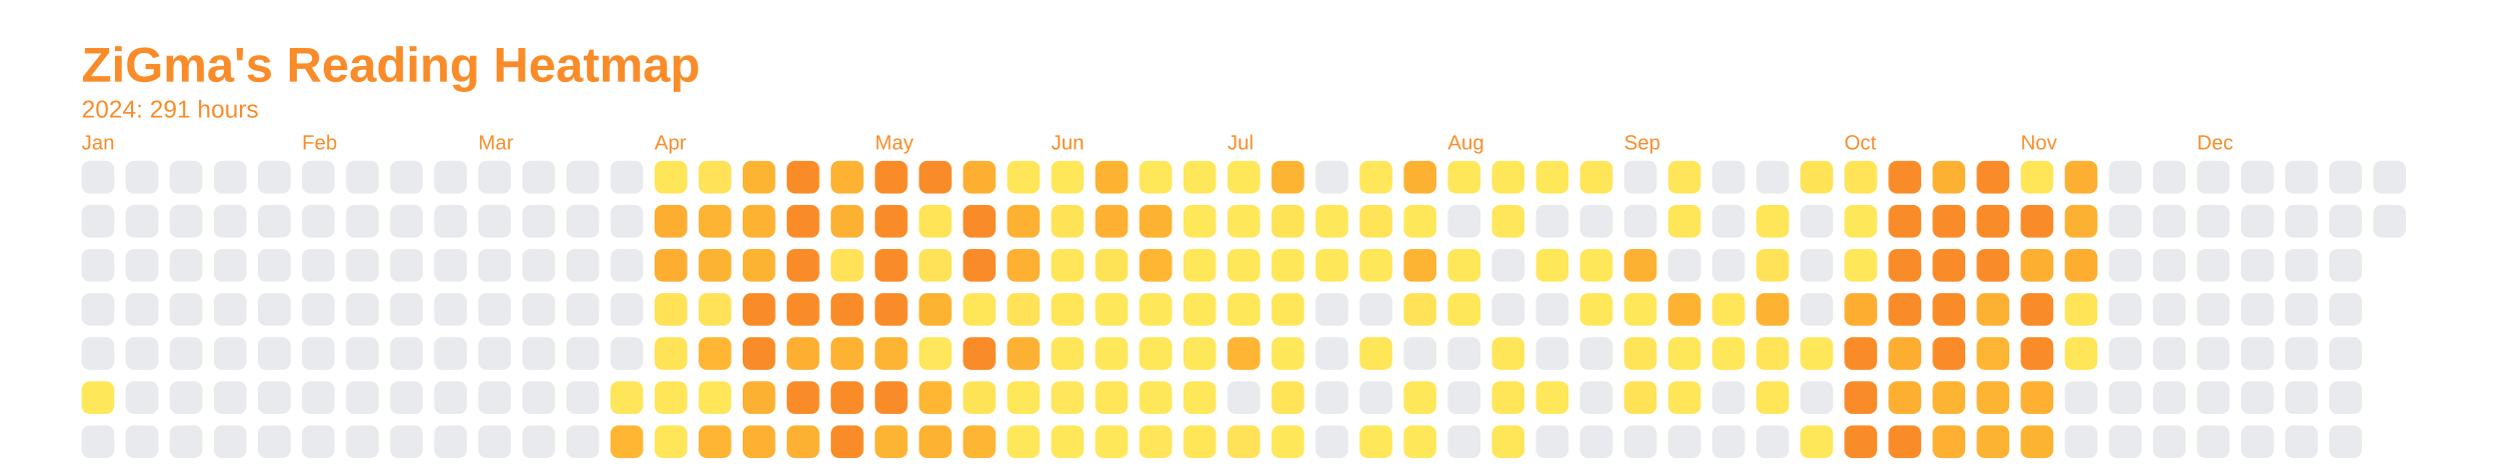
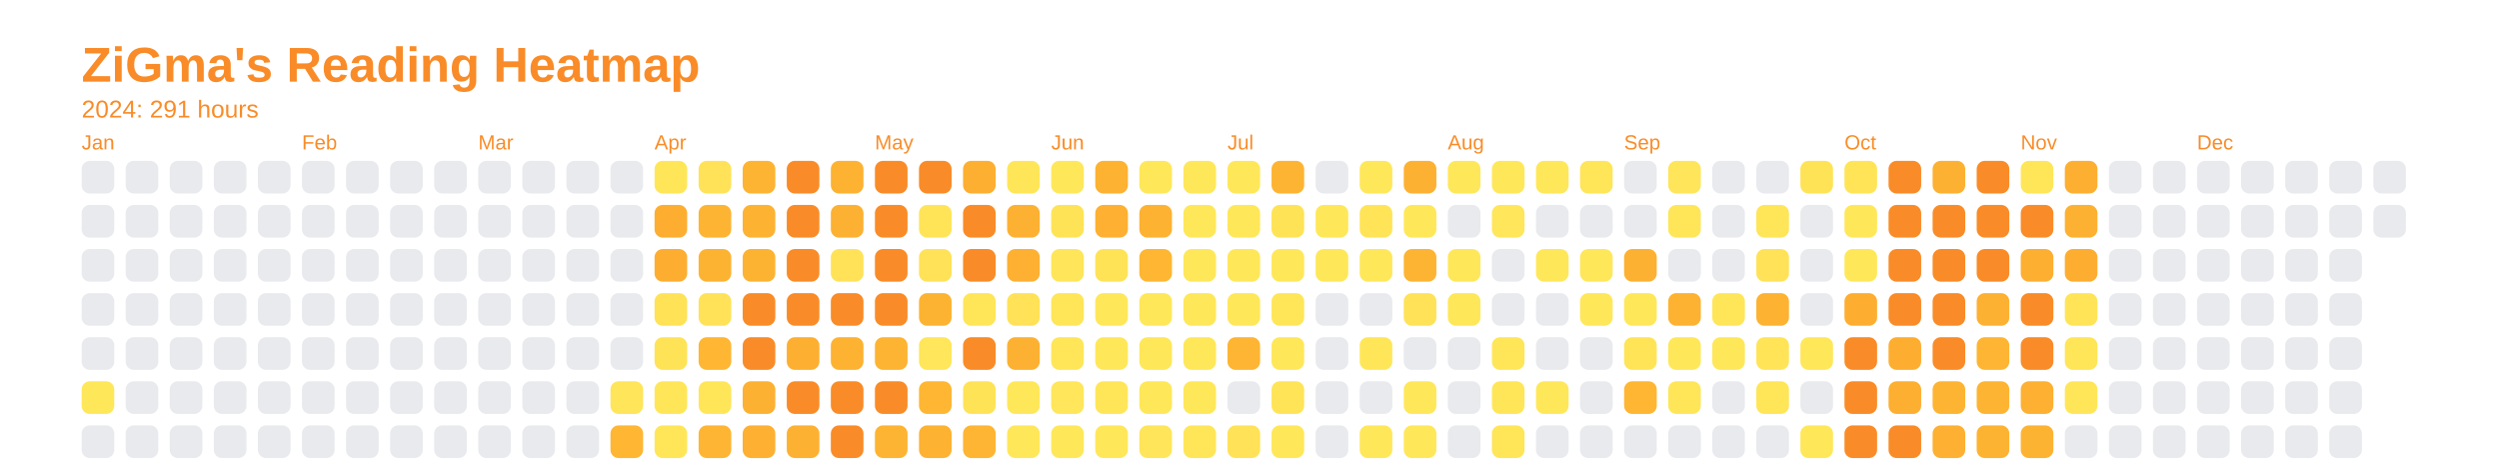
<svg xmlns="http://www.w3.org/2000/svg" baseProfile="full" height="57.5mm" version="1.1" viewBox="0,0,306.2,57.5" width="306.2mm">
  <defs />
  <rect fill="none" height="57.5" width="306.2" x="0" y="0" />
  <text fill="#f98c28" style="font-size:6px; font-family:Arial; font-weight:bold;" x="10" y="10">ZiGma's Reading Heatmap</text>
  <text fill="#f98c28" style="font-size:3px; font-family:Arial;" x="10" y="14.4">2024: 291 hours</text>
  <text fill="#f98c28" style="font-size:2.5px; font-family:Arial" x="10" y="18.3">Jan</text>
  <rect fill="#e8eaed" height="4" rx="1" ry="1" width="4" x="10" y="19.7" />
  <rect fill="#e8eaed" height="4" rx="1" ry="1" width="4" x="10" y="25.1" />
  <rect fill="#e8eaed" height="4" rx="1" ry="1" width="4" x="10" y="30.5" />
  <rect fill="#e8eaed" height="4" rx="1" ry="1" width="4" x="10" y="35.9" />
  <rect fill="#e8eaed" height="4" rx="1" ry="1" width="4" x="10" y="41.3" />
  <rect fill="#ffe75a" height="4" rx="1" ry="1" width="4" x="10" y="46.7" />
  <rect fill="#e8eaed" height="4" rx="1" ry="1" width="4" x="10" y="52.1" />
  <rect fill="#e8eaed" height="4" rx="1" ry="1" width="4" x="15.4" y="19.7" />
  <rect fill="#e8eaed" height="4" rx="1" ry="1" width="4" x="15.4" y="25.1" />
  <rect fill="#e8eaed" height="4" rx="1" ry="1" width="4" x="15.4" y="30.5" />
  <rect fill="#e8eaed" height="4" rx="1" ry="1" width="4" x="15.4" y="35.9" />
  <rect fill="#e8eaed" height="4" rx="1" ry="1" width="4" x="15.4" y="41.3" />
  <rect fill="#e8eaed" height="4" rx="1" ry="1" width="4" x="15.4" y="46.7" />
  <rect fill="#e8eaed" height="4" rx="1" ry="1" width="4" x="15.4" y="52.1" />
  <rect fill="#e8eaed" height="4" rx="1" ry="1" width="4" x="20.8" y="19.7" />
  <rect fill="#e8eaed" height="4" rx="1" ry="1" width="4" x="20.8" y="25.1" />
  <rect fill="#e8eaed" height="4" rx="1" ry="1" width="4" x="20.8" y="30.5" />
  <rect fill="#e8eaed" height="4" rx="1" ry="1" width="4" x="20.8" y="35.9" />
  <rect fill="#e8eaed" height="4" rx="1" ry="1" width="4" x="20.8" y="41.3" />
  <rect fill="#e8eaed" height="4" rx="1" ry="1" width="4" x="20.8" y="46.7" />
  <rect fill="#e8eaed" height="4" rx="1" ry="1" width="4" x="20.8" y="52.1" />
  <rect fill="#e8eaed" height="4" rx="1" ry="1" width="4" x="26.2" y="19.7" />
  <rect fill="#e8eaed" height="4" rx="1" ry="1" width="4" x="26.2" y="25.1" />
  <rect fill="#e8eaed" height="4" rx="1" ry="1" width="4" x="26.2" y="30.5" />
  <rect fill="#e8eaed" height="4" rx="1" ry="1" width="4" x="26.2" y="35.9" />
  <rect fill="#e8eaed" height="4" rx="1" ry="1" width="4" x="26.2" y="41.3" />
  <rect fill="#e8eaed" height="4" rx="1" ry="1" width="4" x="26.2" y="46.7" />
  <rect fill="#e8eaed" height="4" rx="1" ry="1" width="4" x="26.2" y="52.1" />
  <rect fill="#e8eaed" height="4" rx="1" ry="1" width="4" x="31.6" y="19.7" />
  <rect fill="#e8eaed" height="4" rx="1" ry="1" width="4" x="31.6" y="25.1" />
  <rect fill="#e8eaed" height="4" rx="1" ry="1" width="4" x="31.6" y="30.5" />
  <rect fill="#e8eaed" height="4" rx="1" ry="1" width="4" x="31.6" y="35.9" />
  <rect fill="#e8eaed" height="4" rx="1" ry="1" width="4" x="31.6" y="41.3" />
  <rect fill="#e8eaed" height="4" rx="1" ry="1" width="4" x="31.6" y="46.7" />
  <rect fill="#e8eaed" height="4" rx="1" ry="1" width="4" x="31.6" y="52.1" />
  <text fill="#f98c28" style="font-size:2.5px; font-family:Arial" x="37.0" y="18.3">Feb</text>
  <rect fill="#e8eaed" height="4" rx="1" ry="1" width="4" x="37.0" y="19.7" />
  <rect fill="#e8eaed" height="4" rx="1" ry="1" width="4" x="37.0" y="25.1" />
  <rect fill="#e8eaed" height="4" rx="1" ry="1" width="4" x="37.0" y="30.5" />
  <rect fill="#e8eaed" height="4" rx="1" ry="1" width="4" x="37.0" y="35.9" />
  <rect fill="#e8eaed" height="4" rx="1" ry="1" width="4" x="37.0" y="41.3" />
  <rect fill="#e8eaed" height="4" rx="1" ry="1" width="4" x="37.0" y="46.7" />
  <rect fill="#e8eaed" height="4" rx="1" ry="1" width="4" x="37.0" y="52.1" />
  <rect fill="#e8eaed" height="4" rx="1" ry="1" width="4" x="42.4" y="19.7" />
  <rect fill="#e8eaed" height="4" rx="1" ry="1" width="4" x="42.4" y="25.1" />
  <rect fill="#e8eaed" height="4" rx="1" ry="1" width="4" x="42.4" y="30.5" />
  <rect fill="#e8eaed" height="4" rx="1" ry="1" width="4" x="42.4" y="35.9" />
  <rect fill="#e8eaed" height="4" rx="1" ry="1" width="4" x="42.4" y="41.3" />
  <rect fill="#e8eaed" height="4" rx="1" ry="1" width="4" x="42.4" y="46.7" />
  <rect fill="#e8eaed" height="4" rx="1" ry="1" width="4" x="42.4" y="52.1" />
  <rect fill="#e8eaed" height="4" rx="1" ry="1" width="4" x="47.8" y="19.7" />
  <rect fill="#e8eaed" height="4" rx="1" ry="1" width="4" x="47.8" y="25.1" />
  <rect fill="#e8eaed" height="4" rx="1" ry="1" width="4" x="47.8" y="30.5" />
  <rect fill="#e8eaed" height="4" rx="1" ry="1" width="4" x="47.8" y="35.9" />
  <rect fill="#e8eaed" height="4" rx="1" ry="1" width="4" x="47.8" y="41.3" />
  <rect fill="#e8eaed" height="4" rx="1" ry="1" width="4" x="47.8" y="46.7" />
  <rect fill="#e8eaed" height="4" rx="1" ry="1" width="4" x="47.8" y="52.1" />
  <rect fill="#e8eaed" height="4" rx="1" ry="1" width="4" x="53.2" y="19.7" />
  <rect fill="#e8eaed" height="4" rx="1" ry="1" width="4" x="53.2" y="25.1" />
  <rect fill="#e8eaed" height="4" rx="1" ry="1" width="4" x="53.2" y="30.5" />
  <rect fill="#e8eaed" height="4" rx="1" ry="1" width="4" x="53.2" y="35.9" />
  <rect fill="#e8eaed" height="4" rx="1" ry="1" width="4" x="53.2" y="41.3" />
  <rect fill="#e8eaed" height="4" rx="1" ry="1" width="4" x="53.2" y="46.7" />
  <rect fill="#e8eaed" height="4" rx="1" ry="1" width="4" x="53.2" y="52.1" />
  <text fill="#f98c28" style="font-size:2.5px; font-family:Arial" x="58.6" y="18.3">Mar</text>
  <rect fill="#e8eaed" height="4" rx="1" ry="1" width="4" x="58.6" y="19.7" />
  <rect fill="#e8eaed" height="4" rx="1" ry="1" width="4" x="58.6" y="25.1" />
  <rect fill="#e8eaed" height="4" rx="1" ry="1" width="4" x="58.6" y="30.5" />
  <rect fill="#e8eaed" height="4" rx="1" ry="1" width="4" x="58.6" y="35.9" />
  <rect fill="#e8eaed" height="4" rx="1" ry="1" width="4" x="58.6" y="41.3" />
  <rect fill="#e8eaed" height="4" rx="1" ry="1" width="4" x="58.6" y="46.7" />
  <rect fill="#e8eaed" height="4" rx="1" ry="1" width="4" x="58.6" y="52.1" />
  <rect fill="#e8eaed" height="4" rx="1" ry="1" width="4" x="64" y="19.7" />
  <rect fill="#e8eaed" height="4" rx="1" ry="1" width="4" x="64" y="25.1" />
  <rect fill="#e8eaed" height="4" rx="1" ry="1" width="4" x="64" y="30.5" />
  <rect fill="#e8eaed" height="4" rx="1" ry="1" width="4" x="64" y="35.9" />
  <rect fill="#e8eaed" height="4" rx="1" ry="1" width="4" x="64" y="41.3" />
  <rect fill="#e8eaed" height="4" rx="1" ry="1" width="4" x="64" y="46.7" />
  <rect fill="#e8eaed" height="4" rx="1" ry="1" width="4" x="64" y="52.1" />
  <rect fill="#e8eaed" height="4" rx="1" ry="1" width="4" x="69.4" y="19.7" />
  <rect fill="#e8eaed" height="4" rx="1" ry="1" width="4" x="69.4" y="25.1" />
  <rect fill="#e8eaed" height="4" rx="1" ry="1" width="4" x="69.4" y="30.5" />
  <rect fill="#e8eaed" height="4" rx="1" ry="1" width="4" x="69.4" y="35.9" />
  <rect fill="#e8eaed" height="4" rx="1" ry="1" width="4" x="69.4" y="41.3" />
  <rect fill="#e8eaed" height="4" rx="1" ry="1" width="4" x="69.4" y="46.7" />
  <rect fill="#e8eaed" height="4" rx="1" ry="1" width="4" x="69.4" y="52.1" />
  <rect fill="#e8eaed" height="4" rx="1" ry="1" width="4" x="74.8" y="19.7" />
  <rect fill="#e8eaed" height="4" rx="1" ry="1" width="4" x="74.8" y="25.1" />
  <rect fill="#e8eaed" height="4" rx="1" ry="1" width="4" x="74.8" y="30.5" />
  <rect fill="#e8eaed" height="4" rx="1" ry="1" width="4" x="74.8" y="35.9" />
  <rect fill="#e8eaed" height="4" rx="1" ry="1" width="4" x="74.8" y="41.3" />
  <rect fill="#ffe559" height="4" rx="1" ry="1" width="4" x="74.8" y="46.7" />
  <rect fill="#feb633" height="4" rx="1" ry="1" width="4" x="74.8" y="52.1" />
  <text fill="#f98c28" style="font-size:2.5px; font-family:Arial" x="80.2" y="18.3">Apr</text>
  <rect fill="#ffe659" height="4" rx="1" ry="1" width="4" x="80.2" y="19.7" />
  <rect fill="#fdae31" height="4" rx="1" ry="1" width="4" x="80.2" y="25.1" />
  <rect fill="#fdae31" height="4" rx="1" ry="1" width="4" x="80.2" y="30.5" />
  <rect fill="#ffe256" height="4" rx="1" ry="1" width="4" x="80.2" y="35.9" />
  <rect fill="#ffe357" height="4" rx="1" ry="1" width="4" x="80.2" y="41.3" />
  <rect fill="#ffe659" height="4" rx="1" ry="1" width="4" x="80.2" y="46.7" />
  <rect fill="#ffe659" height="4" rx="1" ry="1" width="4" x="80.2" y="52.1" />
  <rect fill="#ffe257" height="4" rx="1" ry="1" width="4" x="85.6" y="19.7" />
  <rect fill="#feb433" height="4" rx="1" ry="1" width="4" x="85.6" y="25.1" />
  <rect fill="#fdb332" height="4" rx="1" ry="1" width="4" x="85.6" y="30.5" />
  <rect fill="#ffe257" height="4" rx="1" ry="1" width="4" x="85.6" y="35.9" />
  <rect fill="#feb633" height="4" rx="1" ry="1" width="4" x="85.6" y="41.3" />
  <rect fill="#ffe659" height="4" rx="1" ry="1" width="4" x="85.6" y="46.7" />
  <rect fill="#feb533" height="4" rx="1" ry="1" width="4" x="85.6" y="52.1" />
  <rect fill="#fdb432" height="4" rx="1" ry="1" width="4" x="91" y="19.7" />
  <rect fill="#fdb232" height="4" rx="1" ry="1" width="4" x="91" y="25.1" />
  <rect fill="#fdb332" height="4" rx="1" ry="1" width="4" x="91" y="30.5" />
  <rect fill="#f98c28" height="4" rx="1" ry="1" width="4" x="91" y="35.9" />
  <rect fill="#f98c28" height="4" rx="1" ry="1" width="4" x="91" y="41.3" />
  <rect fill="#fdb132" height="4" rx="1" ry="1" width="4" x="91" y="46.7" />
  <rect fill="#fdb031" height="4" rx="1" ry="1" width="4" x="91" y="52.1" />
  <rect fill="#f98c28" height="4" rx="1" ry="1" width="4" x="96.4" y="19.7" />
  <rect fill="#f98c28" height="4" rx="1" ry="1" width="4" x="96.4" y="25.1" />
  <rect fill="#f98c28" height="4" rx="1" ry="1" width="4" x="96.4" y="30.5" />
  <rect fill="#f98c28" height="4" rx="1" ry="1" width="4" x="96.4" y="35.9" />
  <rect fill="#fdaf31" height="4" rx="1" ry="1" width="4" x="96.4" y="41.3" />
  <rect fill="#f98c28" height="4" rx="1" ry="1" width="4" x="96.4" y="46.7" />
  <rect fill="#fdb132" height="4" rx="1" ry="1" width="4" x="96.4" y="52.1" />
  <rect fill="#fdb232" height="4" rx="1" ry="1" width="4" x="101.8" y="19.7" />
  <rect fill="#fdb132" height="4" rx="1" ry="1" width="4" x="101.8" y="25.1" />
  <rect fill="#ffe257" height="4" rx="1" ry="1" width="4" x="101.8" y="30.5" />
  <rect fill="#f98c28" height="4" rx="1" ry="1" width="4" x="101.8" y="35.9" />
  <rect fill="#fdb232" height="4" rx="1" ry="1" width="4" x="101.8" y="41.3" />
  <rect fill="#f98c28" height="4" rx="1" ry="1" width="4" x="101.8" y="46.7" />
  <rect fill="#f98c28" height="4" rx="1" ry="1" width="4" x="101.8" y="52.1" />
  <text fill="#f98c28" style="font-size:2.5px; font-family:Arial" x="107.2" y="18.3">May</text>
  <rect fill="#f98c28" height="4" rx="1" ry="1" width="4" x="107.2" y="19.7" />
  <rect fill="#f98c28" height="4" rx="1" ry="1" width="4" x="107.2" y="25.1" />
  <rect fill="#f98c28" height="4" rx="1" ry="1" width="4" x="107.2" y="30.5" />
  <rect fill="#f98c28" height="4" rx="1" ry="1" width="4" x="107.2" y="35.9" />
  <rect fill="#fdb433" height="4" rx="1" ry="1" width="4" x="107.2" y="41.3" />
  <rect fill="#f98c28" height="4" rx="1" ry="1" width="4" x="107.2" y="46.7" />
  <rect fill="#fdb433" height="4" rx="1" ry="1" width="4" x="107.2" y="52.1" />
  <rect fill="#f98c28" height="4" rx="1" ry="1" width="4" x="112.6" y="19.7" />
  <rect fill="#ffe458" height="4" rx="1" ry="1" width="4" x="112.6" y="25.1" />
  <rect fill="#ffe257" height="4" rx="1" ry="1" width="4" x="112.6" y="30.5" />
  <rect fill="#fdb332" height="4" rx="1" ry="1" width="4" x="112.6" y="35.9" />
  <rect fill="#ffe65a" height="4" rx="1" ry="1" width="4" x="112.6" y="41.3" />
  <rect fill="#feb633" height="4" rx="1" ry="1" width="4" x="112.6" y="46.7" />
  <rect fill="#fdb232" height="4" rx="1" ry="1" width="4" x="112.6" y="52.1" />
  <rect fill="#fdaf31" height="4" rx="1" ry="1" width="4" x="118" y="19.7" />
  <rect fill="#f98c28" height="4" rx="1" ry="1" width="4" x="118" y="25.1" />
  <rect fill="#f98c28" height="4" rx="1" ry="1" width="4" x="118" y="30.5" />
  <rect fill="#ffe558" height="4" rx="1" ry="1" width="4" x="118" y="35.9" />
  <rect fill="#f98c28" height="4" rx="1" ry="1" width="4" x="118" y="41.3" />
  <rect fill="#ffe357" height="4" rx="1" ry="1" width="4" x="118" y="46.7" />
  <rect fill="#feb533" height="4" rx="1" ry="1" width="4" x="118" y="52.1" />
  <rect fill="#ffe659" height="4" rx="1" ry="1" width="4" x="123.4" y="19.7" />
  <rect fill="#fdb132" height="4" rx="1" ry="1" width="4" x="123.4" y="25.1" />
  <rect fill="#fdb032" height="4" rx="1" ry="1" width="4" x="123.4" y="30.5" />
  <rect fill="#ffe257" height="4" rx="1" ry="1" width="4" x="123.4" y="35.9" />
  <rect fill="#fdb132" height="4" rx="1" ry="1" width="4" x="123.4" y="41.3" />
  <rect fill="#ffe75a" height="4" rx="1" ry="1" width="4" x="123.4" y="46.7" />
  <rect fill="#ffe75a" height="4" rx="1" ry="1" width="4" x="123.4" y="52.1" />
  <text fill="#f98c28" style="font-size:2.5px; font-family:Arial" x="128.8" y="18.3">Jun</text>
  <rect fill="#ffe75a" height="4" rx="1" ry="1" width="4" x="128.8" y="19.7" />
  <rect fill="#ffe357" height="4" rx="1" ry="1" width="4" x="128.8" y="25.1" />
  <rect fill="#ffe559" height="4" rx="1" ry="1" width="4" x="128.8" y="30.5" />
  <rect fill="#ffe558" height="4" rx="1" ry="1" width="4" x="128.8" y="35.9" />
  <rect fill="#ffe659" height="4" rx="1" ry="1" width="4" x="128.8" y="41.3" />
  <rect fill="#ffe65a" height="4" rx="1" ry="1" width="4" x="128.8" y="46.7" />
  <rect fill="#ffe75a" height="4" rx="1" ry="1" width="4" x="128.8" y="52.1" />
  <rect fill="#fdb232" height="4" rx="1" ry="1" width="4" x="134.2" y="19.7" />
  <rect fill="#fdb031" height="4" rx="1" ry="1" width="4" x="134.2" y="25.1" />
  <rect fill="#ffe357" height="4" rx="1" ry="1" width="4" x="134.2" y="30.5" />
  <rect fill="#ffe75a" height="4" rx="1" ry="1" width="4" x="134.2" y="35.9" />
  <rect fill="#ffe75a" height="4" rx="1" ry="1" width="4" x="134.2" y="41.3" />
  <rect fill="#ffe659" height="4" rx="1" ry="1" width="4" x="134.2" y="46.7" />
  <rect fill="#ffe75a" height="4" rx="1" ry="1" width="4" x="134.2" y="52.1" />
  <rect fill="#ffe75a" height="4" rx="1" ry="1" width="4" x="139.6" y="19.7" />
  <rect fill="#fdb232" height="4" rx="1" ry="1" width="4" x="139.6" y="25.1" />
  <rect fill="#feb633" height="4" rx="1" ry="1" width="4" x="139.6" y="30.5" />
  <rect fill="#ffe75a" height="4" rx="1" ry="1" width="4" x="139.6" y="35.9" />
  <rect fill="#ffe75a" height="4" rx="1" ry="1" width="4" x="139.6" y="41.3" />
  <rect fill="#ffe75a" height="4" rx="1" ry="1" width="4" x="139.6" y="46.7" />
  <rect fill="#ffe559" height="4" rx="1" ry="1" width="4" x="139.6" y="52.1" />
  <rect fill="#ffe75a" height="4" rx="1" ry="1" width="4" x="145" y="19.7" />
  <rect fill="#ffe75a" height="4" rx="1" ry="1" width="4" x="145" y="25.1" />
  <rect fill="#ffe75a" height="4" rx="1" ry="1" width="4" x="145" y="30.5" />
  <rect fill="#ffe75a" height="4" rx="1" ry="1" width="4" x="145" y="35.9" />
  <rect fill="#ffe75a" height="4" rx="1" ry="1" width="4" x="145" y="41.3" />
  <rect fill="#ffe75a" height="4" rx="1" ry="1" width="4" x="145" y="46.7" />
  <rect fill="#ffe659" height="4" rx="1" ry="1" width="4" x="145" y="52.1" />
  <text fill="#f98c28" style="font-size:2.5px; font-family:Arial" x="150.4" y="18.3">Jul</text>
  <rect fill="#ffe75a" height="4" rx="1" ry="1" width="4" x="150.4" y="19.7" />
  <rect fill="#ffe75a" height="4" rx="1" ry="1" width="4" x="150.4" y="25.1" />
  <rect fill="#ffe75a" height="4" rx="1" ry="1" width="4" x="150.4" y="30.5" />
  <rect fill="#ffe75a" height="4" rx="1" ry="1" width="4" x="150.4" y="35.9" />
  <rect fill="#feb533" height="4" rx="1" ry="1" width="4" x="150.4" y="41.3" />
  <rect fill="#e8eaed" height="4" rx="1" ry="1" width="4" x="150.4" y="46.7" />
  <rect fill="#ffe257" height="4" rx="1" ry="1" width="4" x="150.4" y="52.1" />
  <rect fill="#feb433" height="4" rx="1" ry="1" width="4" x="155.8" y="19.7" />
  <rect fill="#ffe357" height="4" rx="1" ry="1" width="4" x="155.8" y="25.1" />
  <rect fill="#ffe75a" height="4" rx="1" ry="1" width="4" x="155.8" y="30.5" />
  <rect fill="#ffe659" height="4" rx="1" ry="1" width="4" x="155.8" y="35.9" />
  <rect fill="#ffe75a" height="4" rx="1" ry="1" width="4" x="155.8" y="41.3" />
  <rect fill="#ffe458" height="4" rx="1" ry="1" width="4" x="155.8" y="46.7" />
  <rect fill="#ffe75a" height="4" rx="1" ry="1" width="4" x="155.8" y="52.1" />
  <rect fill="#e8eaed" height="4" rx="1" ry="1" width="4" x="161.2" y="19.7" />
  <rect fill="#ffe75a" height="4" rx="1" ry="1" width="4" x="161.2" y="25.1" />
  <rect fill="#ffe75a" height="4" rx="1" ry="1" width="4" x="161.2" y="30.5" />
  <rect fill="#e8eaed" height="4" rx="1" ry="1" width="4" x="161.2" y="35.9" />
  <rect fill="#e8eaed" height="4" rx="1" ry="1" width="4" x="161.2" y="41.3" />
  <rect fill="#e8eaed" height="4" rx="1" ry="1" width="4" x="161.2" y="46.7" />
  <rect fill="#e8eaed" height="4" rx="1" ry="1" width="4" x="161.2" y="52.1" />
  <rect fill="#ffe75a" height="4" rx="1" ry="1" width="4" x="166.6" y="19.7" />
  <rect fill="#ffe458" height="4" rx="1" ry="1" width="4" x="166.6" y="25.1" />
  <rect fill="#ffe75a" height="4" rx="1" ry="1" width="4" x="166.6" y="30.5" />
  <rect fill="#e8eaed" height="4" rx="1" ry="1" width="4" x="166.6" y="35.9" />
  <rect fill="#ffe659" height="4" rx="1" ry="1" width="4" x="166.6" y="41.3" />
  <rect fill="#e8eaed" height="4" rx="1" ry="1" width="4" x="166.6" y="46.7" />
  <rect fill="#ffe75a" height="4" rx="1" ry="1" width="4" x="166.6" y="52.1" />
  <rect fill="#fdb132" height="4" rx="1" ry="1" width="4" x="172" y="19.7" />
  <rect fill="#ffe75a" height="4" rx="1" ry="1" width="4" x="172" y="25.1" />
  <rect fill="#fdb433" height="4" rx="1" ry="1" width="4" x="172" y="30.5" />
  <rect fill="#ffe257" height="4" rx="1" ry="1" width="4" x="172" y="35.9" />
  <rect fill="#e8eaed" height="4" rx="1" ry="1" width="4" x="172" y="41.3" />
  <rect fill="#ffe75a" height="4" rx="1" ry="1" width="4" x="172" y="46.7" />
  <rect fill="#ffe75a" height="4" rx="1" ry="1" width="4" x="172" y="52.1" />
  <text fill="#f98c28" style="font-size:2.5px; font-family:Arial" x="177.4" y="18.3">Aug</text>
  <rect fill="#ffe75a" height="4" rx="1" ry="1" width="4" x="177.4" y="19.7" />
  <rect fill="#e8eaed" height="4" rx="1" ry="1" width="4" x="177.4" y="25.1" />
  <rect fill="#ffe75a" height="4" rx="1" ry="1" width="4" x="177.4" y="30.5" />
  <rect fill="#ffe75a" height="4" rx="1" ry="1" width="4" x="177.4" y="35.9" />
  <rect fill="#e8eaed" height="4" rx="1" ry="1" width="4" x="177.4" y="41.3" />
  <rect fill="#e8eaed" height="4" rx="1" ry="1" width="4" x="177.4" y="46.7" />
  <rect fill="#e8eaed" height="4" rx="1" ry="1" width="4" x="177.4" y="52.1" />
  <rect fill="#ffe75a" height="4" rx="1" ry="1" width="4" x="182.8" y="19.7" />
  <rect fill="#ffe65a" height="4" rx="1" ry="1" width="4" x="182.8" y="25.1" />
  <rect fill="#e8eaed" height="4" rx="1" ry="1" width="4" x="182.8" y="30.5" />
  <rect fill="#e8eaed" height="4" rx="1" ry="1" width="4" x="182.8" y="35.9" />
  <rect fill="#ffe659" height="4" rx="1" ry="1" width="4" x="182.8" y="41.3" />
  <rect fill="#ffe659" height="4" rx="1" ry="1" width="4" x="182.8" y="46.7" />
  <rect fill="#ffe558" height="4" rx="1" ry="1" width="4" x="182.8" y="52.1" />
  <rect fill="#ffe75a" height="4" rx="1" ry="1" width="4" x="188.2" y="19.7" />
  <rect fill="#e8eaed" height="4" rx="1" ry="1" width="4" x="188.2" y="25.1" />
  <rect fill="#ffe75a" height="4" rx="1" ry="1" width="4" x="188.2" y="30.5" />
  <rect fill="#e8eaed" height="4" rx="1" ry="1" width="4" x="188.2" y="35.9" />
  <rect fill="#e8eaed" height="4" rx="1" ry="1" width="4" x="188.2" y="41.3" />
  <rect fill="#ffe75a" height="4" rx="1" ry="1" width="4" x="188.2" y="46.7" />
  <rect fill="#e8eaed" height="4" rx="1" ry="1" width="4" x="188.2" y="52.1" />
  <rect fill="#ffe558" height="4" rx="1" ry="1" width="4" x="193.6" y="19.7" />
  <rect fill="#e8eaed" height="4" rx="1" ry="1" width="4" x="193.6" y="25.1" />
  <rect fill="#ffe75a" height="4" rx="1" ry="1" width="4" x="193.6" y="30.5" />
  <rect fill="#ffe75a" height="4" rx="1" ry="1" width="4" x="193.6" y="35.9" />
  <rect fill="#e8eaed" height="4" rx="1" ry="1" width="4" x="193.6" y="41.3" />
  <rect fill="#e8eaed" height="4" rx="1" ry="1" width="4" x="193.6" y="46.7" />
  <rect fill="#e8eaed" height="4" rx="1" ry="1" width="4" x="193.6" y="52.1" />
  <text fill="#f98c28" style="font-size:2.5px; font-family:Arial" x="199" y="18.3">Sep</text>
  <rect fill="#e8eaed" height="4" rx="1" ry="1" width="4" x="199" y="19.7" />
  <rect fill="#e8eaed" height="4" rx="1" ry="1" width="4" x="199" y="25.1" />
  <rect fill="#fdb132" height="4" rx="1" ry="1" width="4" x="199" y="30.5" />
  <rect fill="#ffe75a" height="4" rx="1" ry="1" width="4" x="199" y="35.9" />
  <rect fill="#ffe458" height="4" rx="1" ry="1" width="4" x="199" y="41.3" />
-   <rect fill="#ffe256" height="4" rx="1" ry="1" width="4" x="199" y="46.7" />
+   <rect fill="#feb633" height="4" rx="1" ry="1" width="4" x="199" y="46.7" />
  <rect fill="#e8eaed" height="4" rx="1" ry="1" width="4" x="199" y="52.1" />
  <rect fill="#ffe559" height="4" rx="1" ry="1" width="4" x="204.4" y="19.7" />
  <rect fill="#ffe659" height="4" rx="1" ry="1" width="4" x="204.4" y="25.1" />
  <rect fill="#e8eaed" height="4" rx="1" ry="1" width="4" x="204.4" y="30.5" />
  <rect fill="#fdb232" height="4" rx="1" ry="1" width="4" x="204.4" y="35.9" />
  <rect fill="#ffe75a" height="4" rx="1" ry="1" width="4" x="204.4" y="41.3" />
  <rect fill="#ffe659" height="4" rx="1" ry="1" width="4" x="204.4" y="46.7" />
  <rect fill="#e8eaed" height="4" rx="1" ry="1" width="4" x="204.4" y="52.1" />
  <rect fill="#e8eaed" height="4" rx="1" ry="1" width="4" x="209.8" y="19.7" />
  <rect fill="#e8eaed" height="4" rx="1" ry="1" width="4" x="209.8" y="25.1" />
  <rect fill="#e8eaed" height="4" rx="1" ry="1" width="4" x="209.8" y="30.5" />
  <rect fill="#ffe659" height="4" rx="1" ry="1" width="4" x="209.8" y="35.9" />
  <rect fill="#ffe75a" height="4" rx="1" ry="1" width="4" x="209.8" y="41.3" />
  <rect fill="#e8eaed" height="4" rx="1" ry="1" width="4" x="209.8" y="46.7" />
  <rect fill="#e8eaed" height="4" rx="1" ry="1" width="4" x="209.8" y="52.1" />
  <rect fill="#e8eaed" height="4" rx="1" ry="1" width="4" x="215.2" y="19.7" />
  <rect fill="#ffe558" height="4" rx="1" ry="1" width="4" x="215.2" y="25.1" />
  <rect fill="#ffe257" height="4" rx="1" ry="1" width="4" x="215.2" y="30.5" />
  <rect fill="#fdb232" height="4" rx="1" ry="1" width="4" x="215.2" y="35.9" />
  <rect fill="#ffe458" height="4" rx="1" ry="1" width="4" x="215.2" y="41.3" />
  <rect fill="#ffe558" height="4" rx="1" ry="1" width="4" x="215.2" y="46.7" />
  <rect fill="#e8eaed" height="4" rx="1" ry="1" width="4" x="215.2" y="52.1" />
  <rect fill="#ffe357" height="4" rx="1" ry="1" width="4" x="220.6" y="19.7" />
  <rect fill="#e8eaed" height="4" rx="1" ry="1" width="4" x="220.6" y="25.1" />
  <rect fill="#e8eaed" height="4" rx="1" ry="1" width="4" x="220.6" y="30.5" />
  <rect fill="#e8eaed" height="4" rx="1" ry="1" width="4" x="220.6" y="35.9" />
  <rect fill="#ffe75a" height="4" rx="1" ry="1" width="4" x="220.6" y="41.3" />
  <rect fill="#e8eaed" height="4" rx="1" ry="1" width="4" x="220.6" y="46.7" />
  <rect fill="#ffe75a" height="4" rx="1" ry="1" width="4" x="220.6" y="52.1" />
  <text fill="#f98c28" style="font-size:2.5px; font-family:Arial" x="226" y="18.3">Oct</text>
  <rect fill="#ffe458" height="4" rx="1" ry="1" width="4" x="226" y="19.7" />
  <rect fill="#ffe75a" height="4" rx="1" ry="1" width="4" x="226" y="25.1" />
  <rect fill="#ffe75a" height="4" rx="1" ry="1" width="4" x="226" y="30.5" />
  <rect fill="#fdae31" height="4" rx="1" ry="1" width="4" x="226" y="35.9" />
  <rect fill="#f98c28" height="4" rx="1" ry="1" width="4" x="226" y="41.3" />
  <rect fill="#f98c28" height="4" rx="1" ry="1" width="4" x="226" y="46.7" />
  <rect fill="#f98c28" height="4" rx="1" ry="1" width="4" x="226" y="52.1" />
  <rect fill="#f98c28" height="4" rx="1" ry="1" width="4" x="231.4" y="19.7" />
  <rect fill="#f98c28" height="4" rx="1" ry="1" width="4" x="231.4" y="25.1" />
  <rect fill="#f98c28" height="4" rx="1" ry="1" width="4" x="231.4" y="30.5" />
  <rect fill="#f98c28" height="4" rx="1" ry="1" width="4" x="231.4" y="35.9" />
  <rect fill="#fdae31" height="4" rx="1" ry="1" width="4" x="231.4" y="41.3" />
  <rect fill="#fdaf31" height="4" rx="1" ry="1" width="4" x="231.4" y="46.7" />
  <rect fill="#f98c28" height="4" rx="1" ry="1" width="4" x="231.4" y="52.1" />
  <rect fill="#fdb132" height="4" rx="1" ry="1" width="4" x="236.8" y="19.7" />
  <rect fill="#f98c28" height="4" rx="1" ry="1" width="4" x="236.8" y="25.1" />
  <rect fill="#f98c28" height="4" rx="1" ry="1" width="4" x="236.8" y="30.5" />
  <rect fill="#f98c28" height="4" rx="1" ry="1" width="4" x="236.8" y="35.9" />
  <rect fill="#f98c28" height="4" rx="1" ry="1" width="4" x="236.8" y="41.3" />
  <rect fill="#feb433" height="4" rx="1" ry="1" width="4" x="236.8" y="46.7" />
  <rect fill="#fdb031" height="4" rx="1" ry="1" width="4" x="236.8" y="52.1" />
  <rect fill="#f98c28" height="4" rx="1" ry="1" width="4" x="242.2" y="19.7" />
  <rect fill="#f98c28" height="4" rx="1" ry="1" width="4" x="242.2" y="25.1" />
  <rect fill="#f98c28" height="4" rx="1" ry="1" width="4" x="242.2" y="30.5" />
  <rect fill="#fdb132" height="4" rx="1" ry="1" width="4" x="242.2" y="35.9" />
  <rect fill="#feb533" height="4" rx="1" ry="1" width="4" x="242.2" y="41.3" />
  <rect fill="#fdb433" height="4" rx="1" ry="1" width="4" x="242.2" y="46.7" />
  <rect fill="#fdb332" height="4" rx="1" ry="1" width="4" x="242.2" y="52.1" />
  <text fill="#f98c28" style="font-size:2.5px; font-family:Arial" x="247.6" y="18.3">Nov</text>
  <rect fill="#ffe659" height="4" rx="1" ry="1" width="4" x="247.6" y="19.7" />
  <rect fill="#f98c28" height="4" rx="1" ry="1" width="4" x="247.6" y="25.1" />
  <rect fill="#fdaf31" height="4" rx="1" ry="1" width="4" x="247.6" y="30.5" />
  <rect fill="#f98c28" height="4" rx="1" ry="1" width="4" x="247.6" y="35.9" />
  <rect fill="#f98c28" height="4" rx="1" ry="1" width="4" x="247.6" y="41.3" />
  <rect fill="#fdb032" height="4" rx="1" ry="1" width="4" x="247.6" y="46.7" />
  <rect fill="#fdb332" height="4" rx="1" ry="1" width="4" x="247.6" y="52.1" />
  <rect fill="#fdaf31" height="4" rx="1" ry="1" width="4" x="253" y="19.7" />
  <rect fill="#fdb132" height="4" rx="1" ry="1" width="4" x="253" y="25.1" />
  <rect fill="#fdae31" height="4" rx="1" ry="1" width="4" x="253" y="30.5" />
  <rect fill="#ffe458" height="4" rx="1" ry="1" width="4" x="253" y="35.9" />
  <rect fill="#ffe558" height="4" rx="1" ry="1" width="4" x="253" y="41.3" />
-   <rect fill="#e8eaed" height="4" rx="1" ry="1" width="4" x="253" y="46.7" />
+   <rect fill="#ffe659" height="4" rx="1" ry="1" width="4" x="253" y="46.7" />
  <rect fill="#e8eaed" height="4" rx="1" ry="1" width="4" x="253" y="52.1" />
  <rect fill="#e8eaed" height="4" rx="1" ry="1" width="4" x="258.4" y="19.7" />
  <rect fill="#e8eaed" height="4" rx="1" ry="1" width="4" x="258.4" y="25.1" />
  <rect fill="#e8eaed" height="4" rx="1" ry="1" width="4" x="258.4" y="30.5" />
  <rect fill="#e8eaed" height="4" rx="1" ry="1" width="4" x="258.4" y="35.9" />
  <rect fill="#e8eaed" height="4" rx="1" ry="1" width="4" x="258.4" y="41.3" />
  <rect fill="#e8eaed" height="4" rx="1" ry="1" width="4" x="258.4" y="46.7" />
  <rect fill="#e8eaed" height="4" rx="1" ry="1" width="4" x="258.4" y="52.1" />
  <rect fill="#e8eaed" height="4" rx="1" ry="1" width="4" x="263.8" y="19.7" />
  <rect fill="#e8eaed" height="4" rx="1" ry="1" width="4" x="263.8" y="25.1" />
  <rect fill="#e8eaed" height="4" rx="1" ry="1" width="4" x="263.8" y="30.5" />
  <rect fill="#e8eaed" height="4" rx="1" ry="1" width="4" x="263.8" y="35.9" />
  <rect fill="#e8eaed" height="4" rx="1" ry="1" width="4" x="263.8" y="41.3" />
  <rect fill="#e8eaed" height="4" rx="1" ry="1" width="4" x="263.8" y="46.7" />
  <rect fill="#e8eaed" height="4" rx="1" ry="1" width="4" x="263.8" y="52.1" />
  <text fill="#f98c28" style="font-size:2.5px; font-family:Arial" x="269.2" y="18.3">Dec</text>
  <rect fill="#e8eaed" height="4" rx="1" ry="1" width="4" x="269.2" y="19.7" />
  <rect fill="#e8eaed" height="4" rx="1" ry="1" width="4" x="269.2" y="25.1" />
  <rect fill="#e8eaed" height="4" rx="1" ry="1" width="4" x="269.2" y="30.5" />
  <rect fill="#e8eaed" height="4" rx="1" ry="1" width="4" x="269.2" y="35.9" />
  <rect fill="#e8eaed" height="4" rx="1" ry="1" width="4" x="269.2" y="41.3" />
  <rect fill="#e8eaed" height="4" rx="1" ry="1" width="4" x="269.2" y="46.7" />
  <rect fill="#e8eaed" height="4" rx="1" ry="1" width="4" x="269.2" y="52.1" />
  <rect fill="#e8eaed" height="4" rx="1" ry="1" width="4" x="274.6" y="19.7" />
  <rect fill="#e8eaed" height="4" rx="1" ry="1" width="4" x="274.6" y="25.1" />
  <rect fill="#e8eaed" height="4" rx="1" ry="1" width="4" x="274.6" y="30.5" />
  <rect fill="#e8eaed" height="4" rx="1" ry="1" width="4" x="274.6" y="35.9" />
  <rect fill="#e8eaed" height="4" rx="1" ry="1" width="4" x="274.6" y="41.3" />
  <rect fill="#e8eaed" height="4" rx="1" ry="1" width="4" x="274.6" y="46.7" />
  <rect fill="#e8eaed" height="4" rx="1" ry="1" width="4" x="274.6" y="52.1" />
  <rect fill="#e8eaed" height="4" rx="1" ry="1" width="4" x="280" y="19.7" />
  <rect fill="#e8eaed" height="4" rx="1" ry="1" width="4" x="280" y="25.1" />
  <rect fill="#e8eaed" height="4" rx="1" ry="1" width="4" x="280" y="30.5" />
  <rect fill="#e8eaed" height="4" rx="1" ry="1" width="4" x="280" y="35.9" />
  <rect fill="#e8eaed" height="4" rx="1" ry="1" width="4" x="280" y="41.3" />
  <rect fill="#e8eaed" height="4" rx="1" ry="1" width="4" x="280" y="46.7" />
  <rect fill="#e8eaed" height="4" rx="1" ry="1" width="4" x="280" y="52.1" />
  <rect fill="#e8eaed" height="4" rx="1" ry="1" width="4" x="285.4" y="19.7" />
  <rect fill="#e8eaed" height="4" rx="1" ry="1" width="4" x="285.4" y="25.1" />
  <rect fill="#e8eaed" height="4" rx="1" ry="1" width="4" x="285.4" y="30.5" />
  <rect fill="#e8eaed" height="4" rx="1" ry="1" width="4" x="285.4" y="35.9" />
  <rect fill="#e8eaed" height="4" rx="1" ry="1" width="4" x="285.4" y="41.3" />
  <rect fill="#e8eaed" height="4" rx="1" ry="1" width="4" x="285.4" y="46.7" />
  <rect fill="#e8eaed" height="4" rx="1" ry="1" width="4" x="285.4" y="52.1" />
  <rect fill="#e8eaed" height="4" rx="1" ry="1" width="4" x="290.8" y="19.7" />
  <rect fill="#e8eaed" height="4" rx="1" ry="1" width="4" x="290.8" y="25.1" />
</svg>
